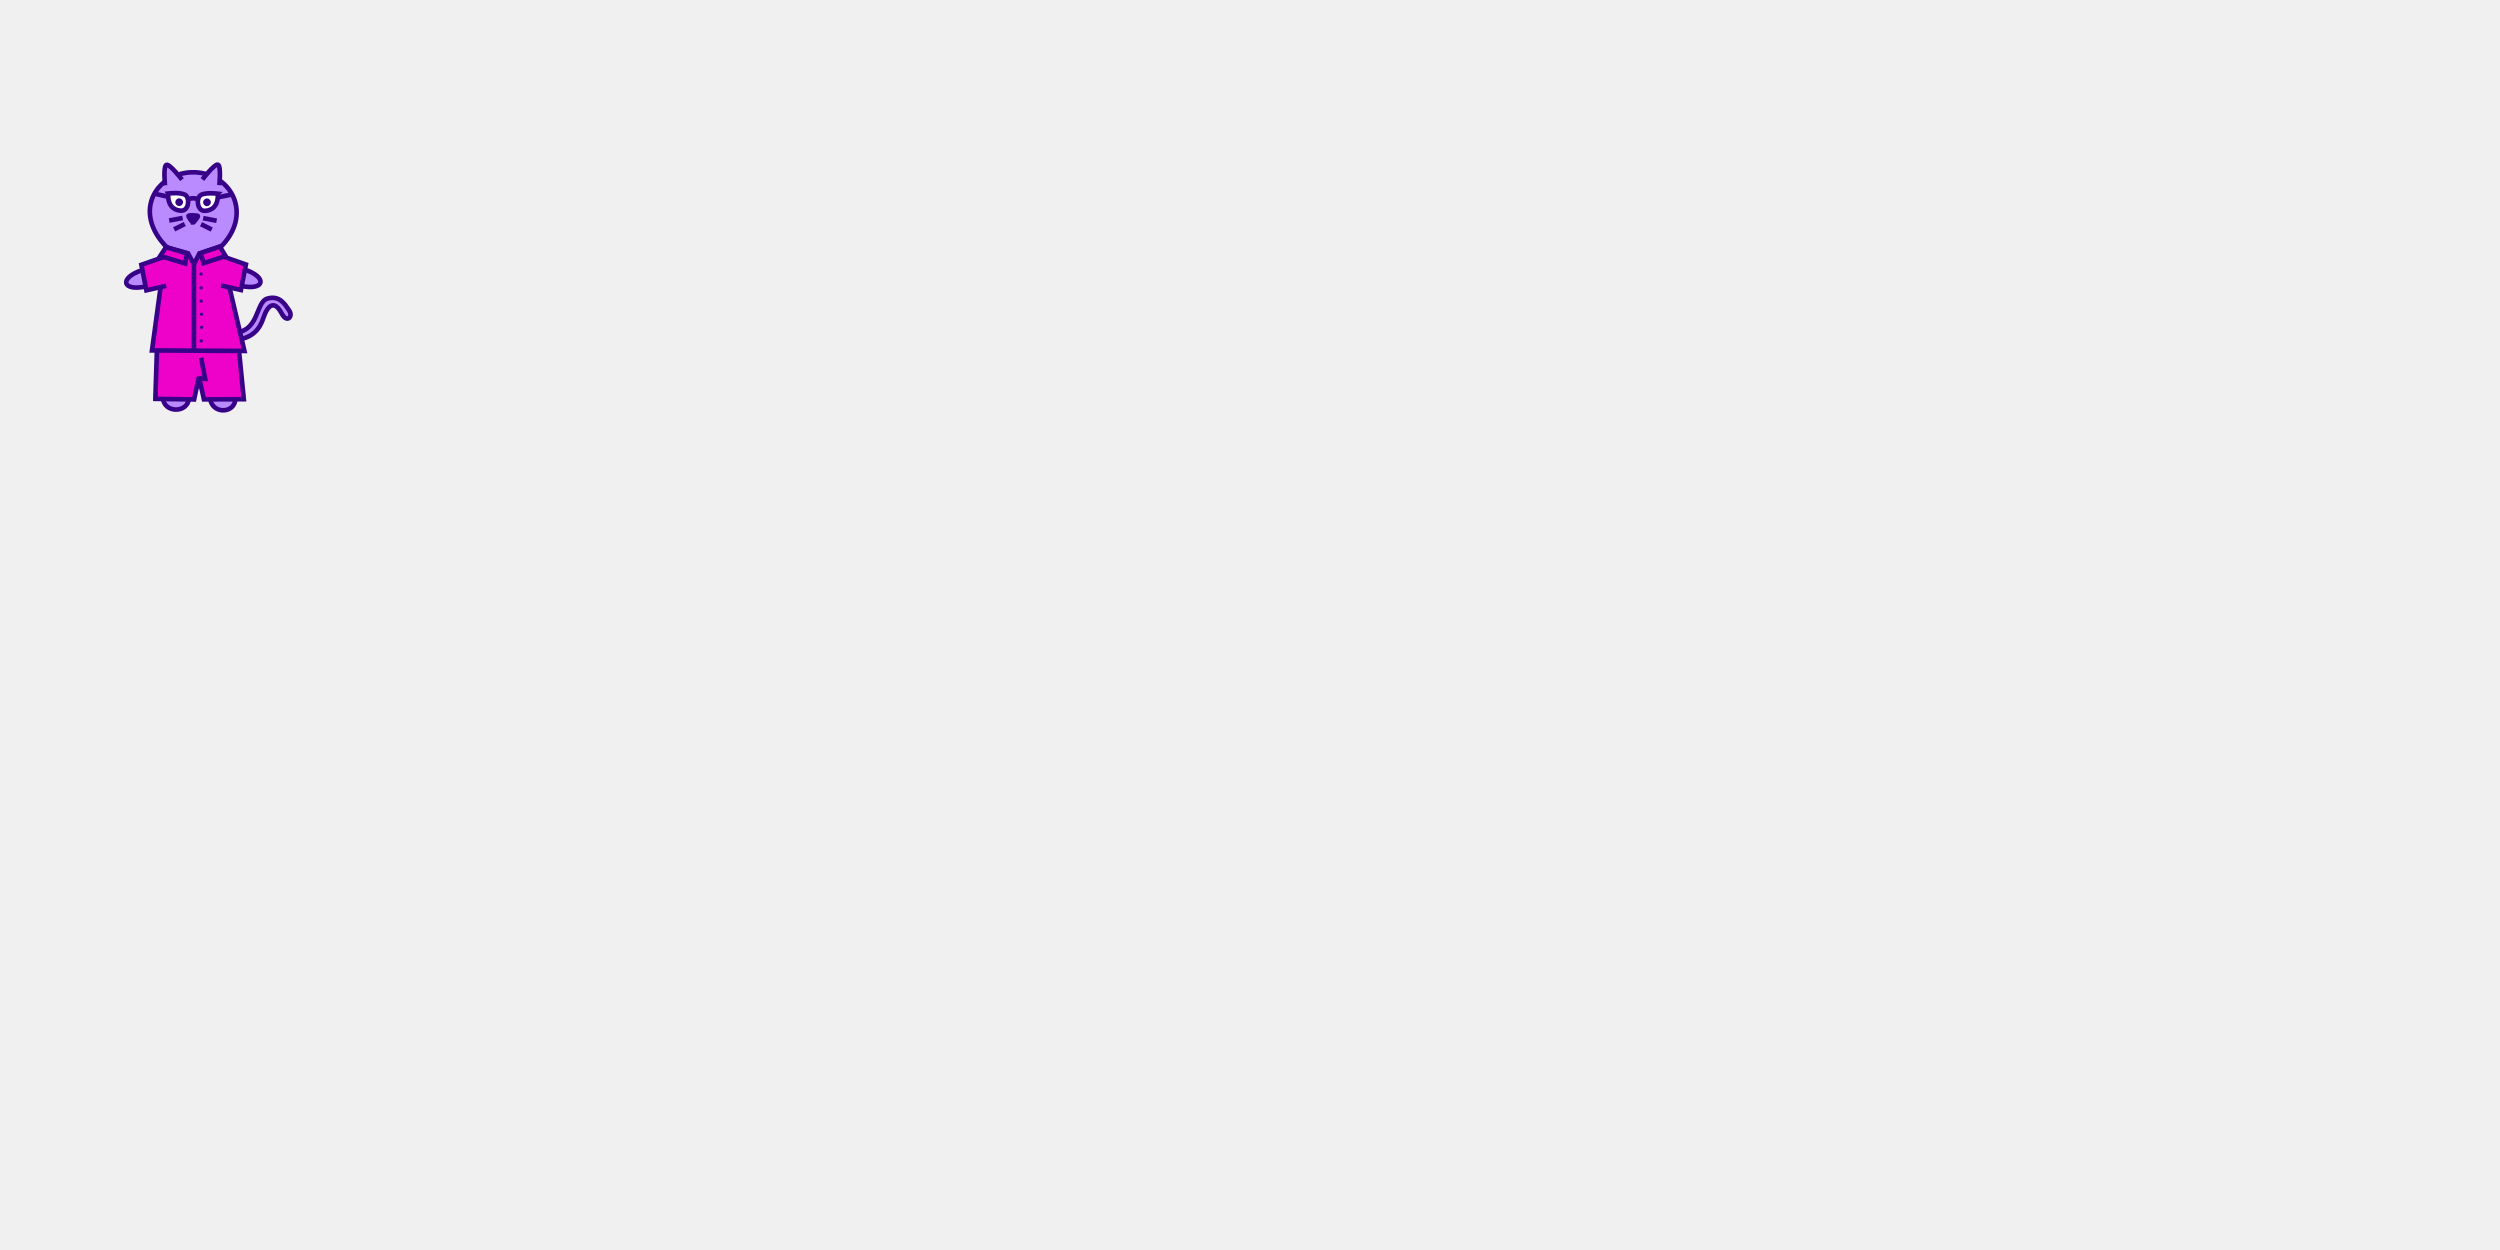
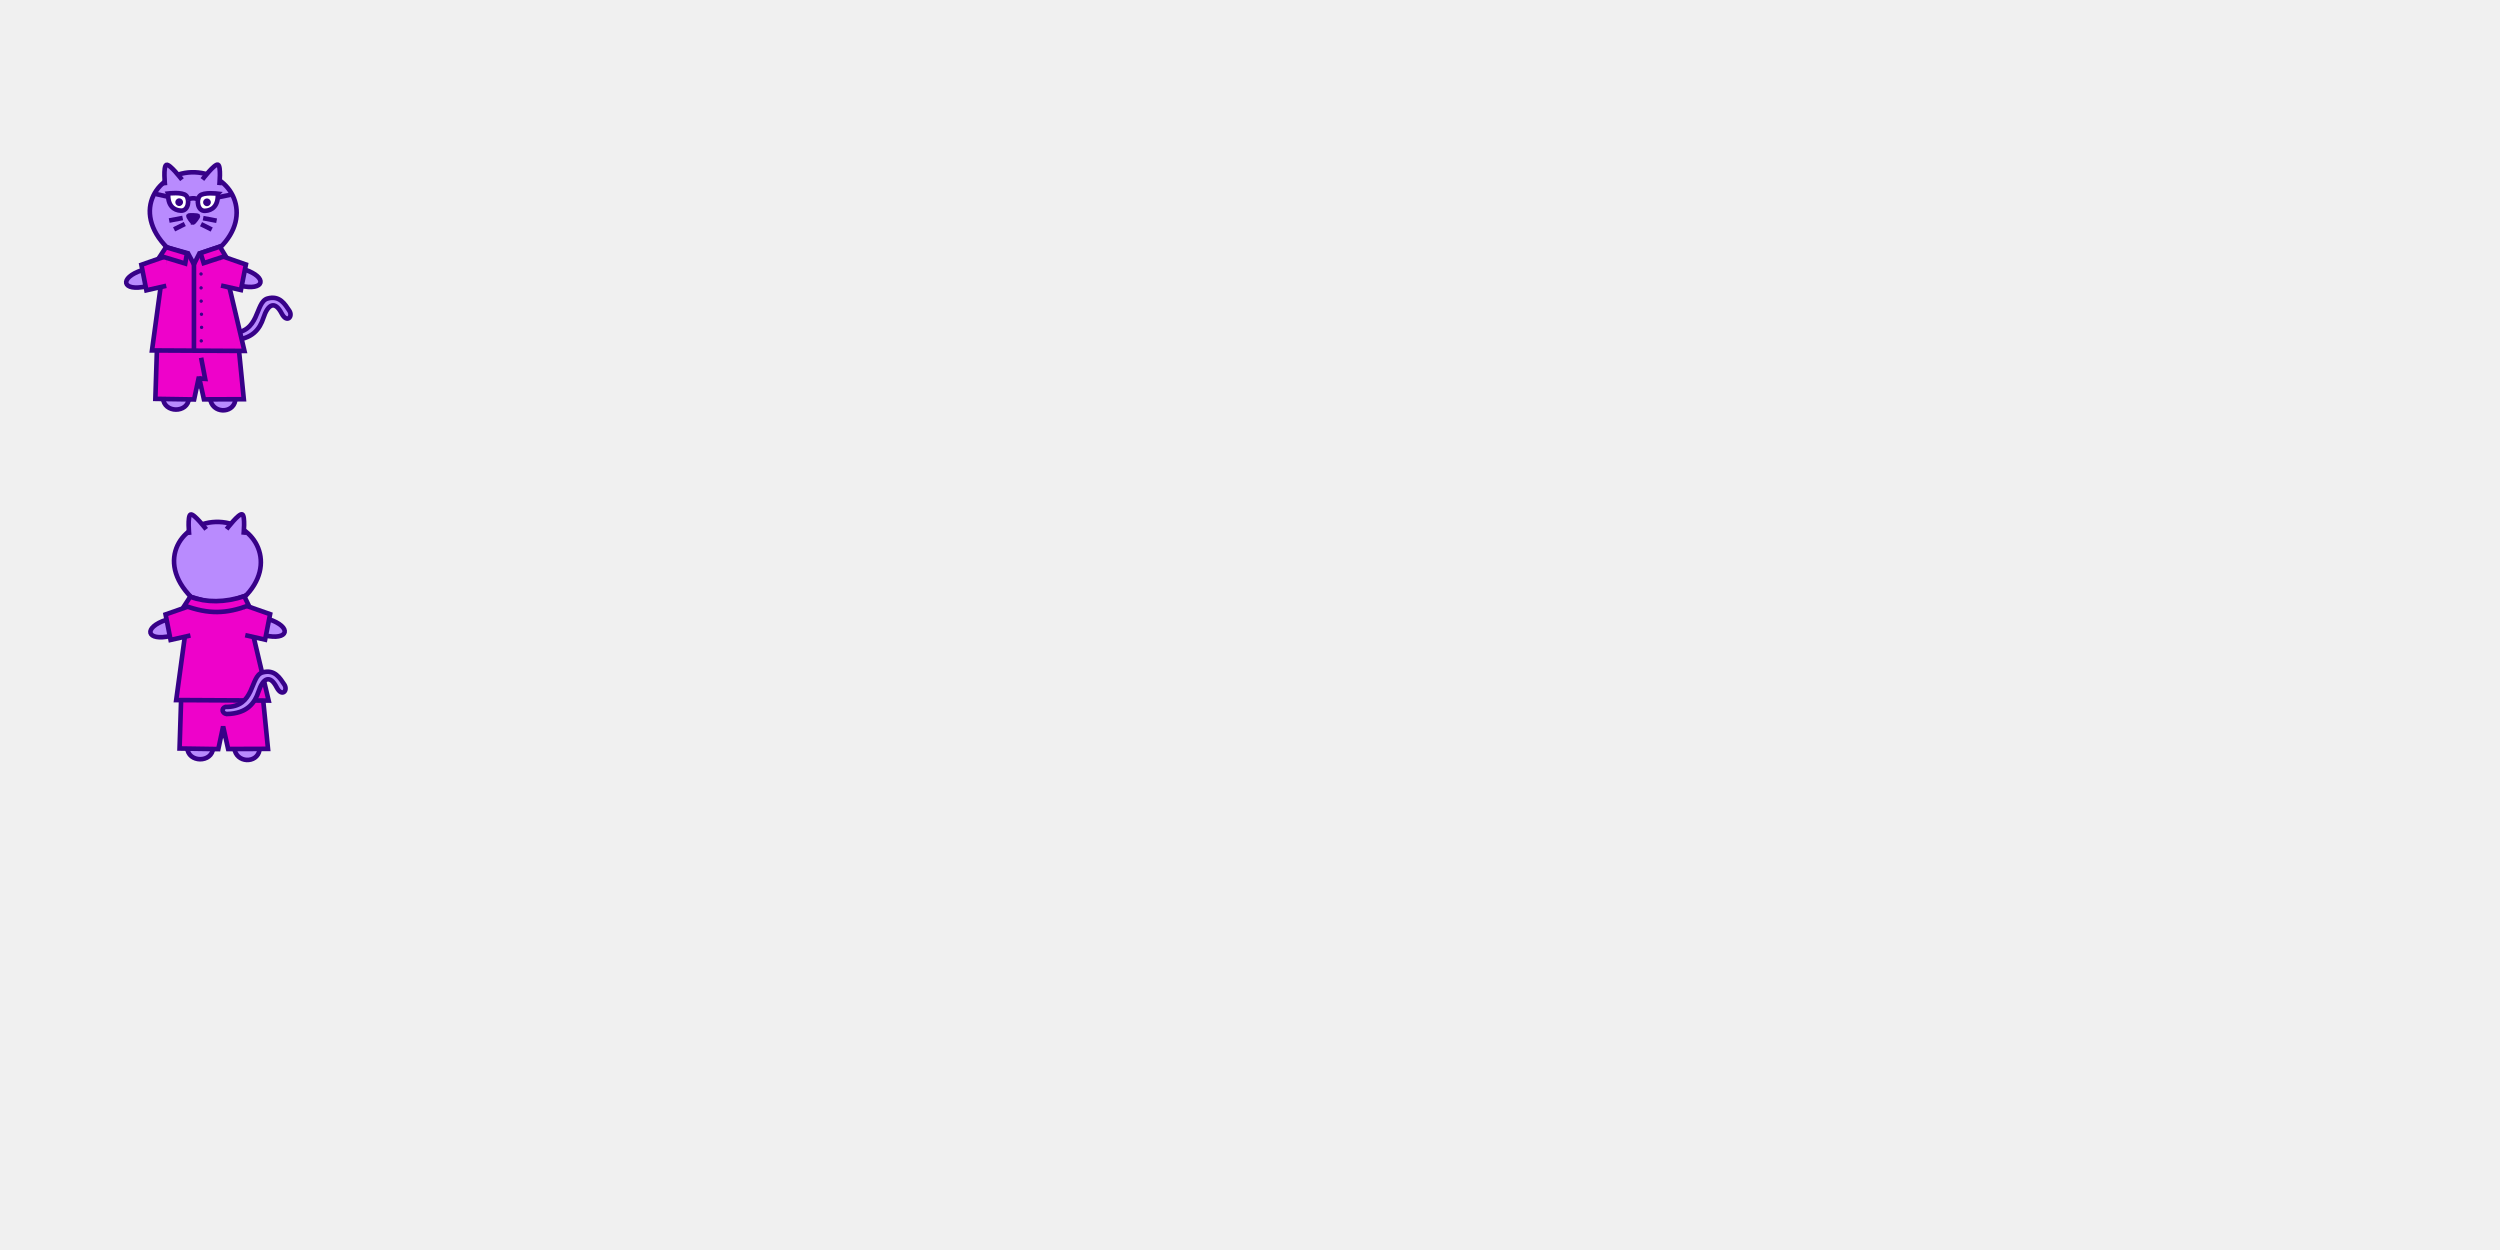
<svg xmlns="http://www.w3.org/2000/svg" xmlns:xlink="http://www.w3.org/1999/xlink" width="6480" height="3240" viewBox="0 0 540 270" version="1.1" id="svg1">
  <defs id="defs1">
    <linearGradient id="swatch44">
      <stop style="stop-color:#ff80f1;stop-opacity:1;" offset="0" id="stop44" />
    </linearGradient>
    <linearGradient id="swatch43">
      <stop style="stop-color:#ff80f1;stop-opacity:1;" offset="0" id="stop43" />
    </linearGradient>
    <pattern xlink:href="#pattern12" preserveAspectRatio="xMidYMid" id="pattern15" patternTransform="translate(-4.2089842e-6,-2.1347655e-5)" />
    <pattern xlink:href="#pattern11" preserveAspectRatio="xMidYMid" id="pattern13" patternTransform="translate(-4.2089842e-6,-1.1347656e-5)" />
    <pattern patternUnits="userSpaceOnUse" width="145.163" height="23.961" patternTransform="translate(194.6471,528.9346)" preserveAspectRatio="xMidYMid" id="pattern11">
      <rect style="fill:#ffffff;stroke:#6002ee;stroke-width:12;stroke-dasharray:none" id="rect11-6" width="133.163" height="11.961" x="6" y="6" rx="18" />
    </pattern>
    <pattern patternUnits="userSpaceOnUse" width="145.163" height="23.961" patternTransform="translate(194.6471,528.9346)" preserveAspectRatio="xMidYMid" id="pattern12">
      <rect style="fill:url(#pattern13);stroke:none" width="145.163" height="23.961" x="0" y="0" id="rect12" />
    </pattern>
    <pattern patternUnits="userSpaceOnUse" width="145.163" height="23.961" patternTransform="translate(194.6471,528.9346)" preserveAspectRatio="xMidYMid" id="pattern14">
      <rect style="fill:url(#pattern15);stroke:none" width="145.163" height="23.961" x="0" y="0" id="rect13" />
    </pattern>
  </defs>
  <g id="layer1">
    <path style="fill:#b98bfe;fill-opacity:1;fill-rule:nonzero;stroke:#370188;stroke-width:1;stroke-dasharray:none;stroke-opacity:1" d="m 50.009,73.465 c 4.531,-0.081 6.12,-2.47 6.877,-4.773 1.015,-3.092 2.515,-3.765 3.964,-0.971 1.133,2.184 2.508,0.647 1.618,-0.647 -0.89,-1.294 -2.014,-3.344 -4.692,-2.589 -2.756,0.777 -1.537,7.605 -8.009,7.443" id="path68" />
    <path style="fill:#b98bfe;fill-opacity:1;fill-rule:nonzero;stroke:#370188;stroke-width:1;stroke-dasharray:none;stroke-opacity:1" d="m 52.81,58.213 c 5.101,1.677 4.371,4.719 -0.921,3.495" id="path61-9" />
    <path style="fill:#b98bfe;fill-opacity:1;fill-rule:nonzero;stroke:#370188;stroke-width:1;stroke-dasharray:none;stroke-opacity:1" d="m 30.718,58.345 c -5.101,1.677 -4.371,4.719 0.921,3.495" id="path61" />
    <path style="fill:#b98bfe;fill-opacity:1;fill-rule:nonzero;stroke:#370188;stroke-width:1;stroke-dasharray:none;stroke-opacity:1" d="m 36.183,53.572 c -8.042,-8 -2.097,-16.656 5.934,-16.355 7.911,0.297 12.715,9.19 5.357,16.332 1.214,7.864 3.175,22.212 3.348,32.968 -0.514,2.943 -5.09,2.828 -5.429,-0.452 -0.339,-3.28 -4.413,-3.761 -4.592,-0.053 -0.159,3.295 -5.452,3.28 -5.588,-0.06 -0.799,-5.496 0.335,-24.406 0.969,-32.381 z" id="path49" />
    <path style="fill:#370188;fill-opacity:1;fill-rule:nonzero;stroke:#370188;stroke-width:1;stroke-dasharray:none;stroke-opacity:1" d="m 41.707,48.06 c 0.168,0.004 1.125,-1.264 1.044,-1.406 -0.081,-0.142 -1.927,-0.199 -2.036,-0.048 -0.11,0.152 0.825,1.45 0.992,1.453 z" id="path51" />
    <path style="fill:#6002ee;fill-opacity:1;fill-rule:nonzero;stroke:#370188;stroke-width:1;stroke-dasharray:none;stroke-opacity:1" d="m 43.878,47.123 2.912,0.553" id="path52" />
    <path style="fill:#6002ee;fill-opacity:1;fill-rule:nonzero;stroke:#370188;stroke-width:1;stroke-dasharray:none;stroke-opacity:1" d="m 43.421,48.422 2.31,1.155" id="path53" />
    <path style="fill:#6002ee;fill-opacity:1;fill-rule:nonzero;stroke:#370188;stroke-width:1;stroke-dasharray:none;stroke-opacity:1" d="m 39.457,47.083 -2.912,0.553" id="path52-5" />
    <path style="fill:#6002ee;fill-opacity:1;fill-rule:nonzero;stroke:#370188;stroke-width:1;stroke-dasharray:none;stroke-opacity:1" d="m 39.914,48.383 -2.31,1.155" id="path53-5" />
    <path style="fill:#ee02ca;fill-opacity:1;fill-rule:nonzero;stroke:#370188;stroke-width:1;stroke-dasharray:none;stroke-opacity:1" d="m 33.558,86.152 8.373,0.13 1.039,-4.898 1.08,4.879 8.614,-0.032 -1.798,-18.125 -16.738,0.092 z" id="path55" />
    <path style="fill:#ee02ca;fill-opacity:1;fill-rule:nonzero;stroke:#370188;stroke-width:1;stroke-dasharray:none;stroke-opacity:1" d="m 47.484,53.275 5.314,22.527 -19.968,-0.109 3.037,-22.31 4.741,1.326 1.276,2.374 1.169,-2.303 z" id="path56" />
    <path style="fill:#ee02ca;fill-opacity:1;fill-rule:nonzero;stroke:#370188;stroke-width:1;stroke-dasharray:none;stroke-opacity:1" d="m 36.061,55.261 -5.524,1.932 1.082,5.508 4.288,-0.966" id="path57" />
    <path style="fill:#ee02ca;fill-opacity:1;fill-rule:nonzero;stroke:#370188;stroke-width:1;stroke-dasharray:none;stroke-opacity:1" d="m 47.593,55.204 5.524,1.932 -1.082,5.508 -4.288,-0.966" id="path57-4" />
    <path style="fill:#ee02ca;fill-opacity:1;fill-rule:nonzero;stroke:#370188;stroke-width:1;stroke-dasharray:none;stroke-opacity:1" d="m 35.855,53.391 -1.233,1.891 5.384,1.644 0.381,-2.179 z" id="path58" />
    <path style="fill:#ee02ca;fill-opacity:1;fill-rule:nonzero;stroke:#370188;stroke-width:1;stroke-dasharray:none;stroke-opacity:1" d="m 43.322,54.665 4.163,-1.397 1.233,2.027 -4.72,1.537 z" id="path59" />
    <path style="fill:#ffffff;fill-opacity:1;fill-rule:nonzero;stroke:#370188;stroke-width:1;stroke-dasharray:none;stroke-opacity:1" d="m 41.893,56.617 1e-5,18.845" id="path60" />
    <circle style="fill:#370188;fill-opacity:1;stroke:#370188;stroke-width:0.251;stroke-opacity:1" id="path3-3-6-6-7" r="0.238" cy="70.714" cx="43.542" />
    <circle style="fill:#370188;fill-opacity:1;stroke:#370188;stroke-width:0.251;stroke-opacity:1" id="path3-3-6-60-5" r="0.238" cy="73.636" cx="43.469" />
    <circle style="fill:#370188;fill-opacity:1;stroke:#370188;stroke-width:0.251;stroke-opacity:1" id="path3-3-6-6-7-0" r="0.238" cy="65.042" cx="43.45" />
    <circle style="fill:#370188;fill-opacity:1;stroke:#370188;stroke-width:0.251;stroke-opacity:1" id="path3-3-6-60-5-3" r="0.238" cy="67.88" cx="43.517" />
    <circle style="fill:#370188;fill-opacity:1;stroke:#370188;stroke-width:0.251;stroke-opacity:1" id="path3-3-6-6-7-0-0" r="0.238" cy="59.177" cx="43.421" />
    <circle style="fill:#370188;fill-opacity:1;stroke:#370188;stroke-width:0.251;stroke-opacity:1" id="path3-3-6-60-5-3-6" r="0.238" cy="62.183" cx="43.432" />
    <path style="fill:#ffffff;fill-opacity:1;fill-rule:nonzero;stroke:#370188;stroke-width:1;stroke-dasharray:none;stroke-opacity:1" d="m 36.332,41.793 c 0,0 3.098,-0.38 3.887,0.468 0.789,0.847 0.497,3.302 -1.11,3.244 -1.607,-0.058 -2.922,-1.14 -2.776,-3.711 z" id="path62" />
    <path style="fill:#ffffff;fill-opacity:1;fill-rule:nonzero;stroke:#370188;stroke-width:1;stroke-dasharray:none;stroke-opacity:1" d="m 47.042,41.832 c 0,0 -3.098,-0.38 -3.887,0.468 -0.789,0.847 -0.497,3.302 1.11,3.244 1.607,-0.058 2.922,-1.14 2.776,-3.711 z" id="path62-2" />
    <circle style="fill:#370188;fill-opacity:1;stroke:none;stroke-width:3.975;stroke-dasharray:none;stroke-opacity:1" id="path9-5-7" cx="38.703" cy="43.67" r="0.833" />
    <circle style="fill:#370188;fill-opacity:1;stroke:none;stroke-width:3.975;stroke-dasharray:none;stroke-opacity:1" id="path9-5-7-6" cx="44.707" cy="43.701" r="0.833" />
    <path style="fill:#ffffff;fill-opacity:1;fill-rule:nonzero;stroke:#370188;stroke-width:1;stroke-dasharray:none;stroke-opacity:1" d="m 36.269,42.489 -2.55,-0.57" id="path63" />
    <path style="fill:#ffffff;fill-opacity:1;fill-rule:nonzero;stroke:#370188;stroke-width:1;stroke-dasharray:none;stroke-opacity:1" d="m 47.098,42.609 2.7,-0.54" id="path64" />
    <path style="fill:#ffffff;fill-opacity:1;fill-rule:nonzero;stroke:#370188;stroke-width:1;stroke-dasharray:none;stroke-opacity:1" d="m 40.529,43.239 c 0.27,-0.48 1.83,-0.57 2.31,-0.09" id="path65" />
    <path style="fill:#b98bfe;fill-opacity:1;fill-rule:nonzero;stroke:#370188;stroke-width:1;stroke-dasharray:none;stroke-opacity:1" d="m 47.383,39.992 c 0,0 0.414,-4.13 -0.295,-4.422 -0.709,-0.292 -3.369,3.201 -3.369,3.201" id="path66-0" />
    <path style="fill:#b98bfe;fill-opacity:1;fill-rule:nonzero;stroke:#370188;stroke-width:1;stroke-dasharray:none;stroke-opacity:1" d="m 35.64,40.032 c 0,0 -0.414,-4.13 0.295,-4.422 0.709,-0.292 3.369,3.201 3.369,3.201" id="path66-0-3" />
    <path style="fill:none;fill-opacity:1;fill-rule:nonzero;stroke:#370188;stroke-width:1;stroke-dasharray:none;stroke-opacity:1" d="m 43.055,81.762 1.261,0.077 -0.874,-4.567" id="path78" />
+     <path style="fill:#b98bfe;fill-opacity:1;fill-rule:nonzero;stroke:#370188;stroke-width:1;stroke-dasharray:none;stroke-opacity:1" d="m 58.037,133.736 c 5.101,1.677 4.371,4.719 -0.921,3.495" id="path61-9-9" />
+     <path style="fill:#b98bfe;fill-opacity:1;fill-rule:nonzero;stroke:#370188;stroke-width:1;stroke-dasharray:none;stroke-opacity:1" d="m 35.946,133.868 c -5.101,1.677 -4.371,4.719 0.921,3.495" id="path61-8" />
+     <path style="fill:#b98bfe;fill-opacity:1;fill-rule:nonzero;stroke:#370188;stroke-width:1;stroke-dasharray:none;stroke-opacity:1" d="m 41.41,129.095 c -8.042,-8 -2.097,-16.656 5.934,-16.355 7.911,0.297 12.715,9.19 5.357,16.332 1.214,7.864 3.175,22.212 3.348,32.968 -0.514,2.943 -5.09,2.828 -5.429,-0.452 -0.339,-3.28 -4.413,-3.761 -4.592,-0.053 -0.159,3.295 -5.452,3.28 -5.588,-0.06 -0.799,-5.496 0.335,-24.406 0.969,-32.381 z" id="path49-3" />
+     <path style="fill:#ee02ca;fill-opacity:1;fill-rule:nonzero;stroke:#370188;stroke-width:1;stroke-dasharray:none;stroke-opacity:1" d="m 38.785,161.675 8.373,0.13 1.039,-4.898 1.08,4.879 8.614,-0.032 -1.798,-18.125 -16.738,0.092 z" id="path55-0" />
+     <path style="fill:#ee02ca;fill-opacity:1;fill-rule:nonzero;stroke:#370188;stroke-width:1;stroke-dasharray:none;stroke-opacity:1" d="m 52.711,128.798 5.314,22.527 -19.968,-0.109 3.037,-22.31 4.741,1.326 2.445,0.071 z" id="path56-9" />
+     <path style="fill:#ee02ca;fill-opacity:1;fill-rule:nonzero;stroke:#370188;stroke-width:1;stroke-dasharray:none;stroke-opacity:1" d="m 41.288,130.784 -5.524,1.932 1.082,5.508 4.288,-0.966" id="path57-7" />
+     <path style="fill:#ee02ca;fill-opacity:1;fill-rule:nonzero;stroke:#370188;stroke-width:1;stroke-dasharray:none;stroke-opacity:1" d="m 52.82,130.726 5.524,1.932 -1.082,5.508 -4.288,-0.966" id="path57-4-1" />
+     <path style="fill:#ee02ca;fill-opacity:1;fill-rule:nonzero;stroke:#370188;stroke-width:1;stroke-dasharray:none;stroke-opacity:1" d="m 41.082,128.914 -1.233,1.891 c 5.27,1.926 9.01,1.784 13.877,-0.031 l -0.966,-1.99 c -4.229,1.385 -8.097,1.4 -11.678,0.13 z" id="path58-8" />
+     <path style="fill:#b98bfe;fill-opacity:1;fill-rule:nonzero;stroke:#370188;stroke-width:1;stroke-dasharray:none;stroke-opacity:1" d="m 52.61,115.515 c 0,0 0.414,-4.13 -0.295,-4.422 -0.708,-0.292 -3.369,3.201 -3.369,3.201" id="path66-0-5" />
+     <path style="fill:#b98bfe;fill-opacity:1;fill-rule:nonzero;stroke:#370188;stroke-width:1;stroke-dasharray:none;stroke-opacity:1" d="m 40.867,115.555 c 0,0 -0.414,-4.13 0.295,-4.422 0.709,-0.292 3.369,3.201 3.369,3.201" id="path66-0-3-0" />
+     <path style="fill:#b98bfe;fill-opacity:1;fill-rule:nonzero;stroke:#370188;stroke-width:1;stroke-dasharray:none;stroke-opacity:1" d="m 48.692,152.691 c 6.472,0.162 5.254,-6.666 8.009,-7.443 2.678,-0.755 3.802,1.294 4.692,2.589 0.89,1.294 -0.485,2.832 -1.618,0.647 -1.449,-2.795 -2.949,-2.121 -3.964,0.971 -0.756,2.303 -2.346,4.692 -6.877,4.773 -0.962,-0.145 -1.195,-1.224 -0.243,-1.537 z" id="path68-4" />
  </g>
</svg>
